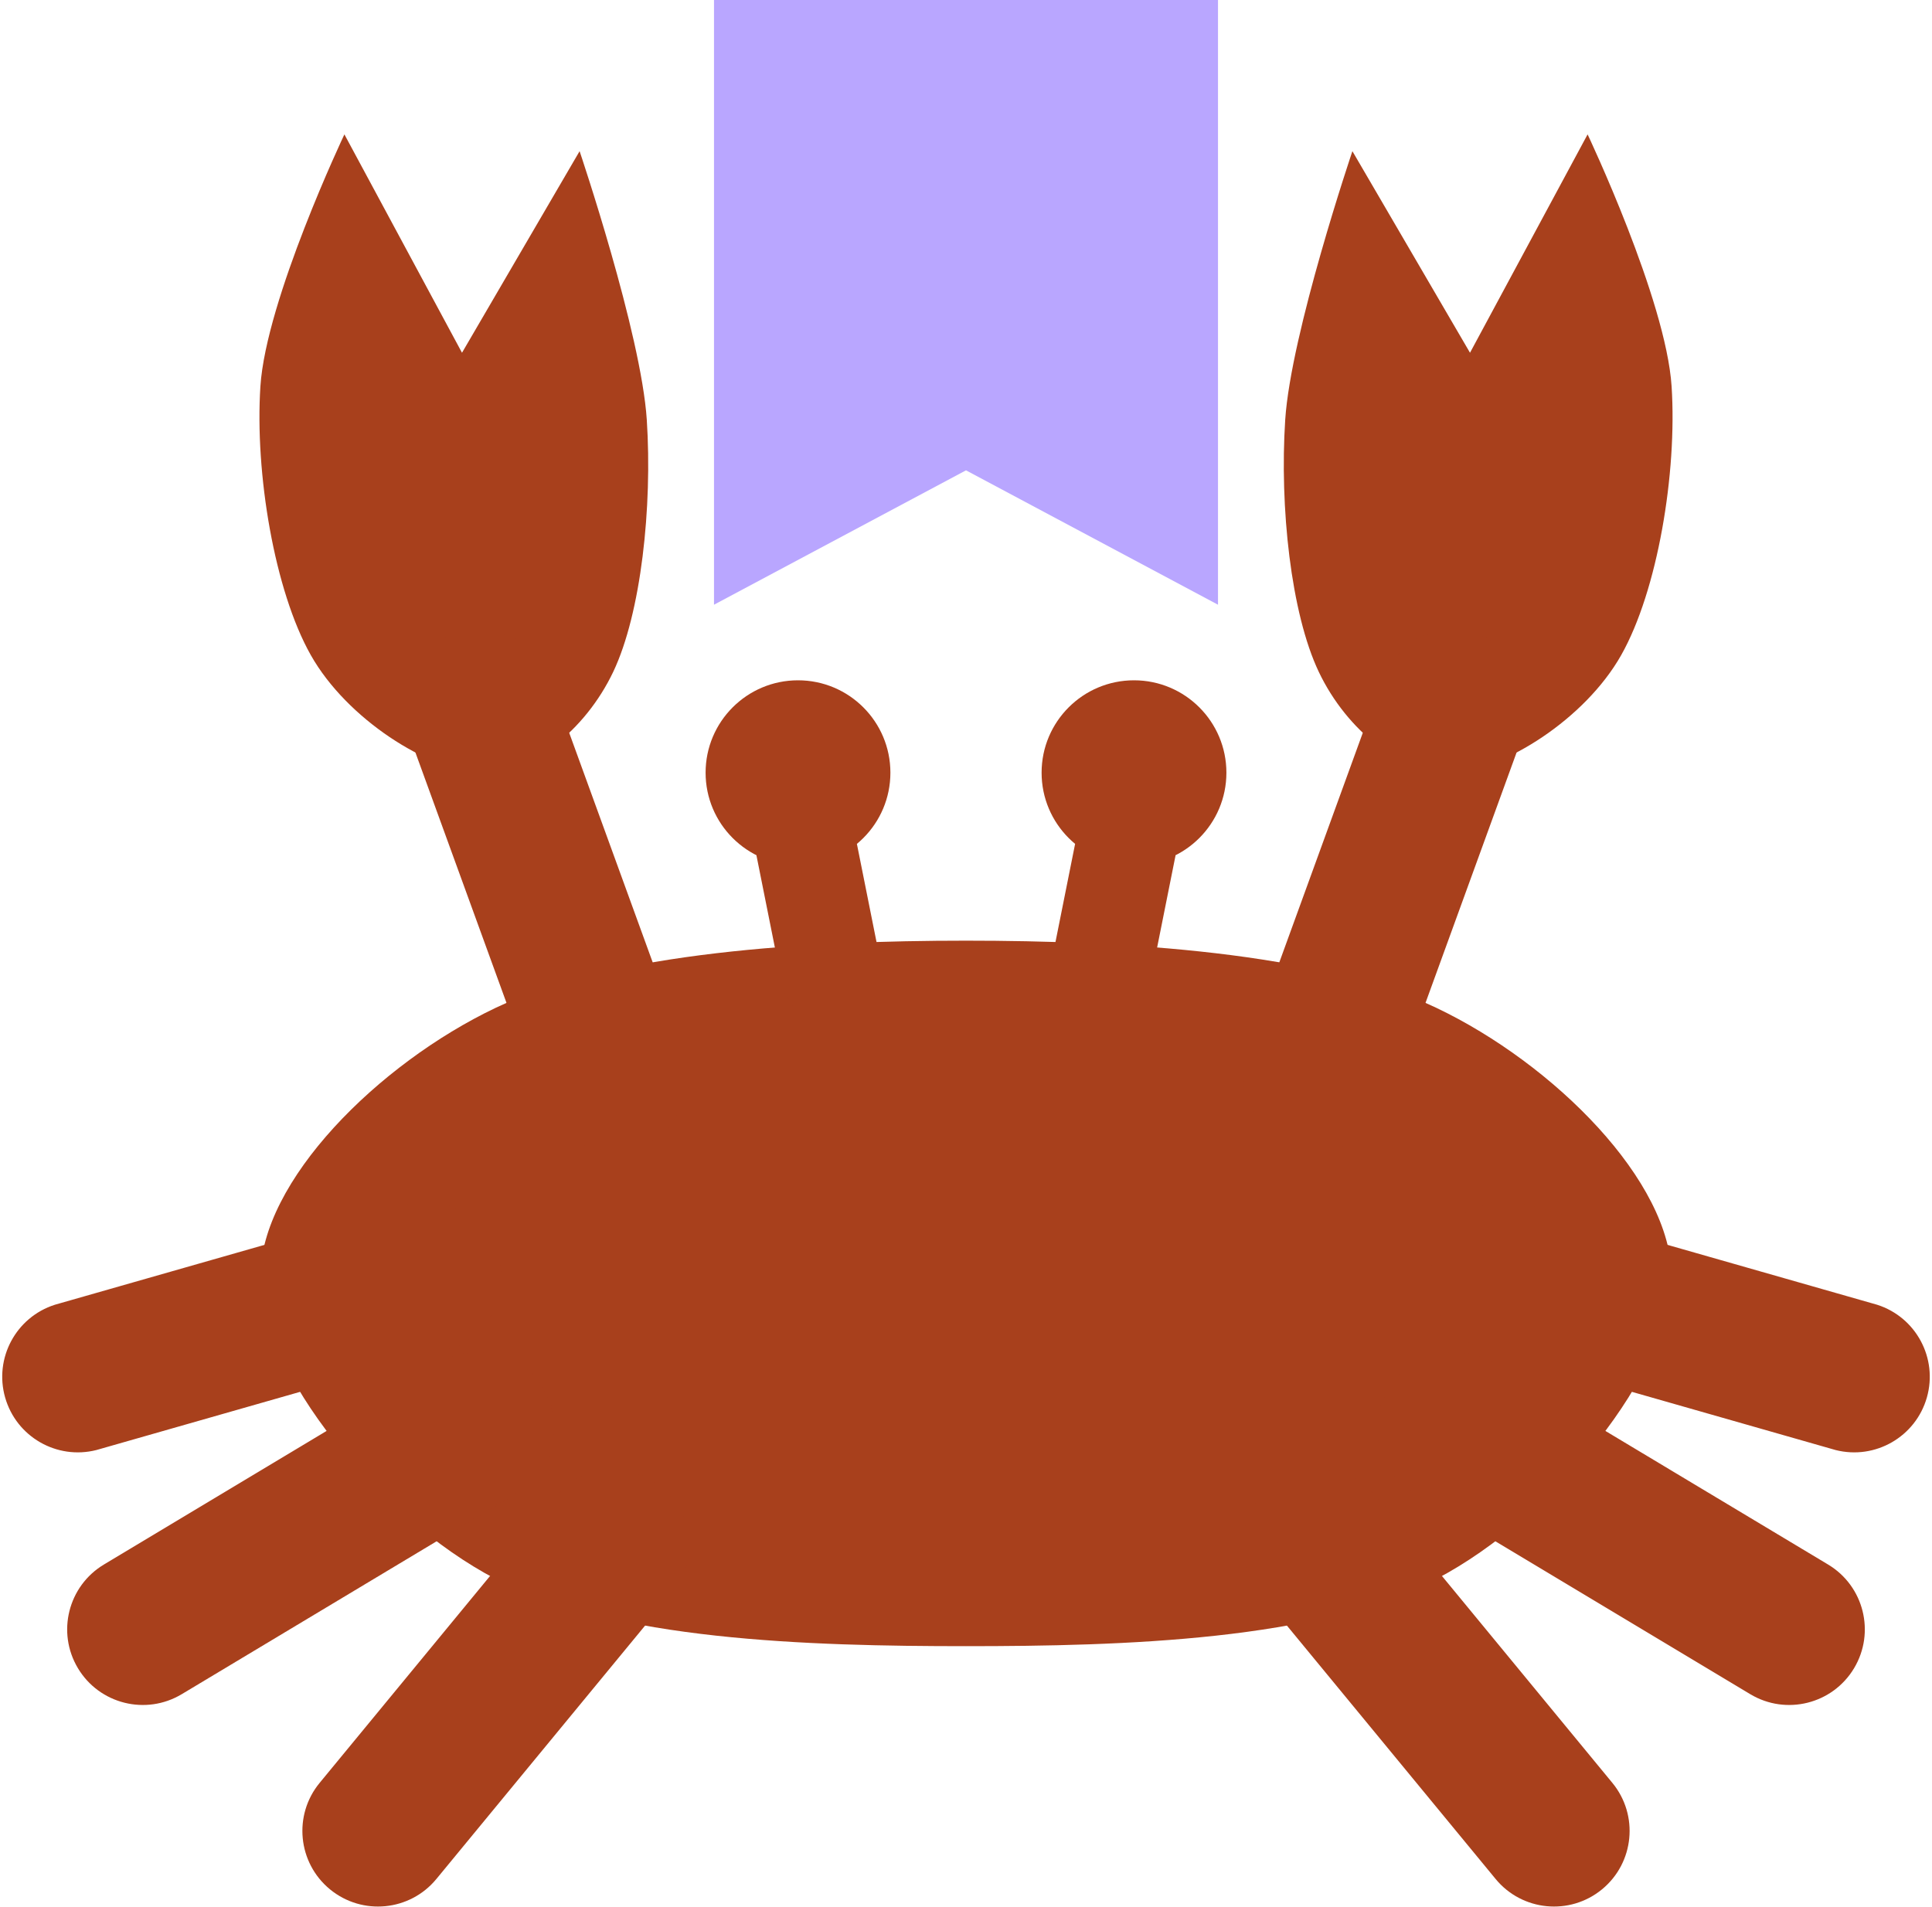
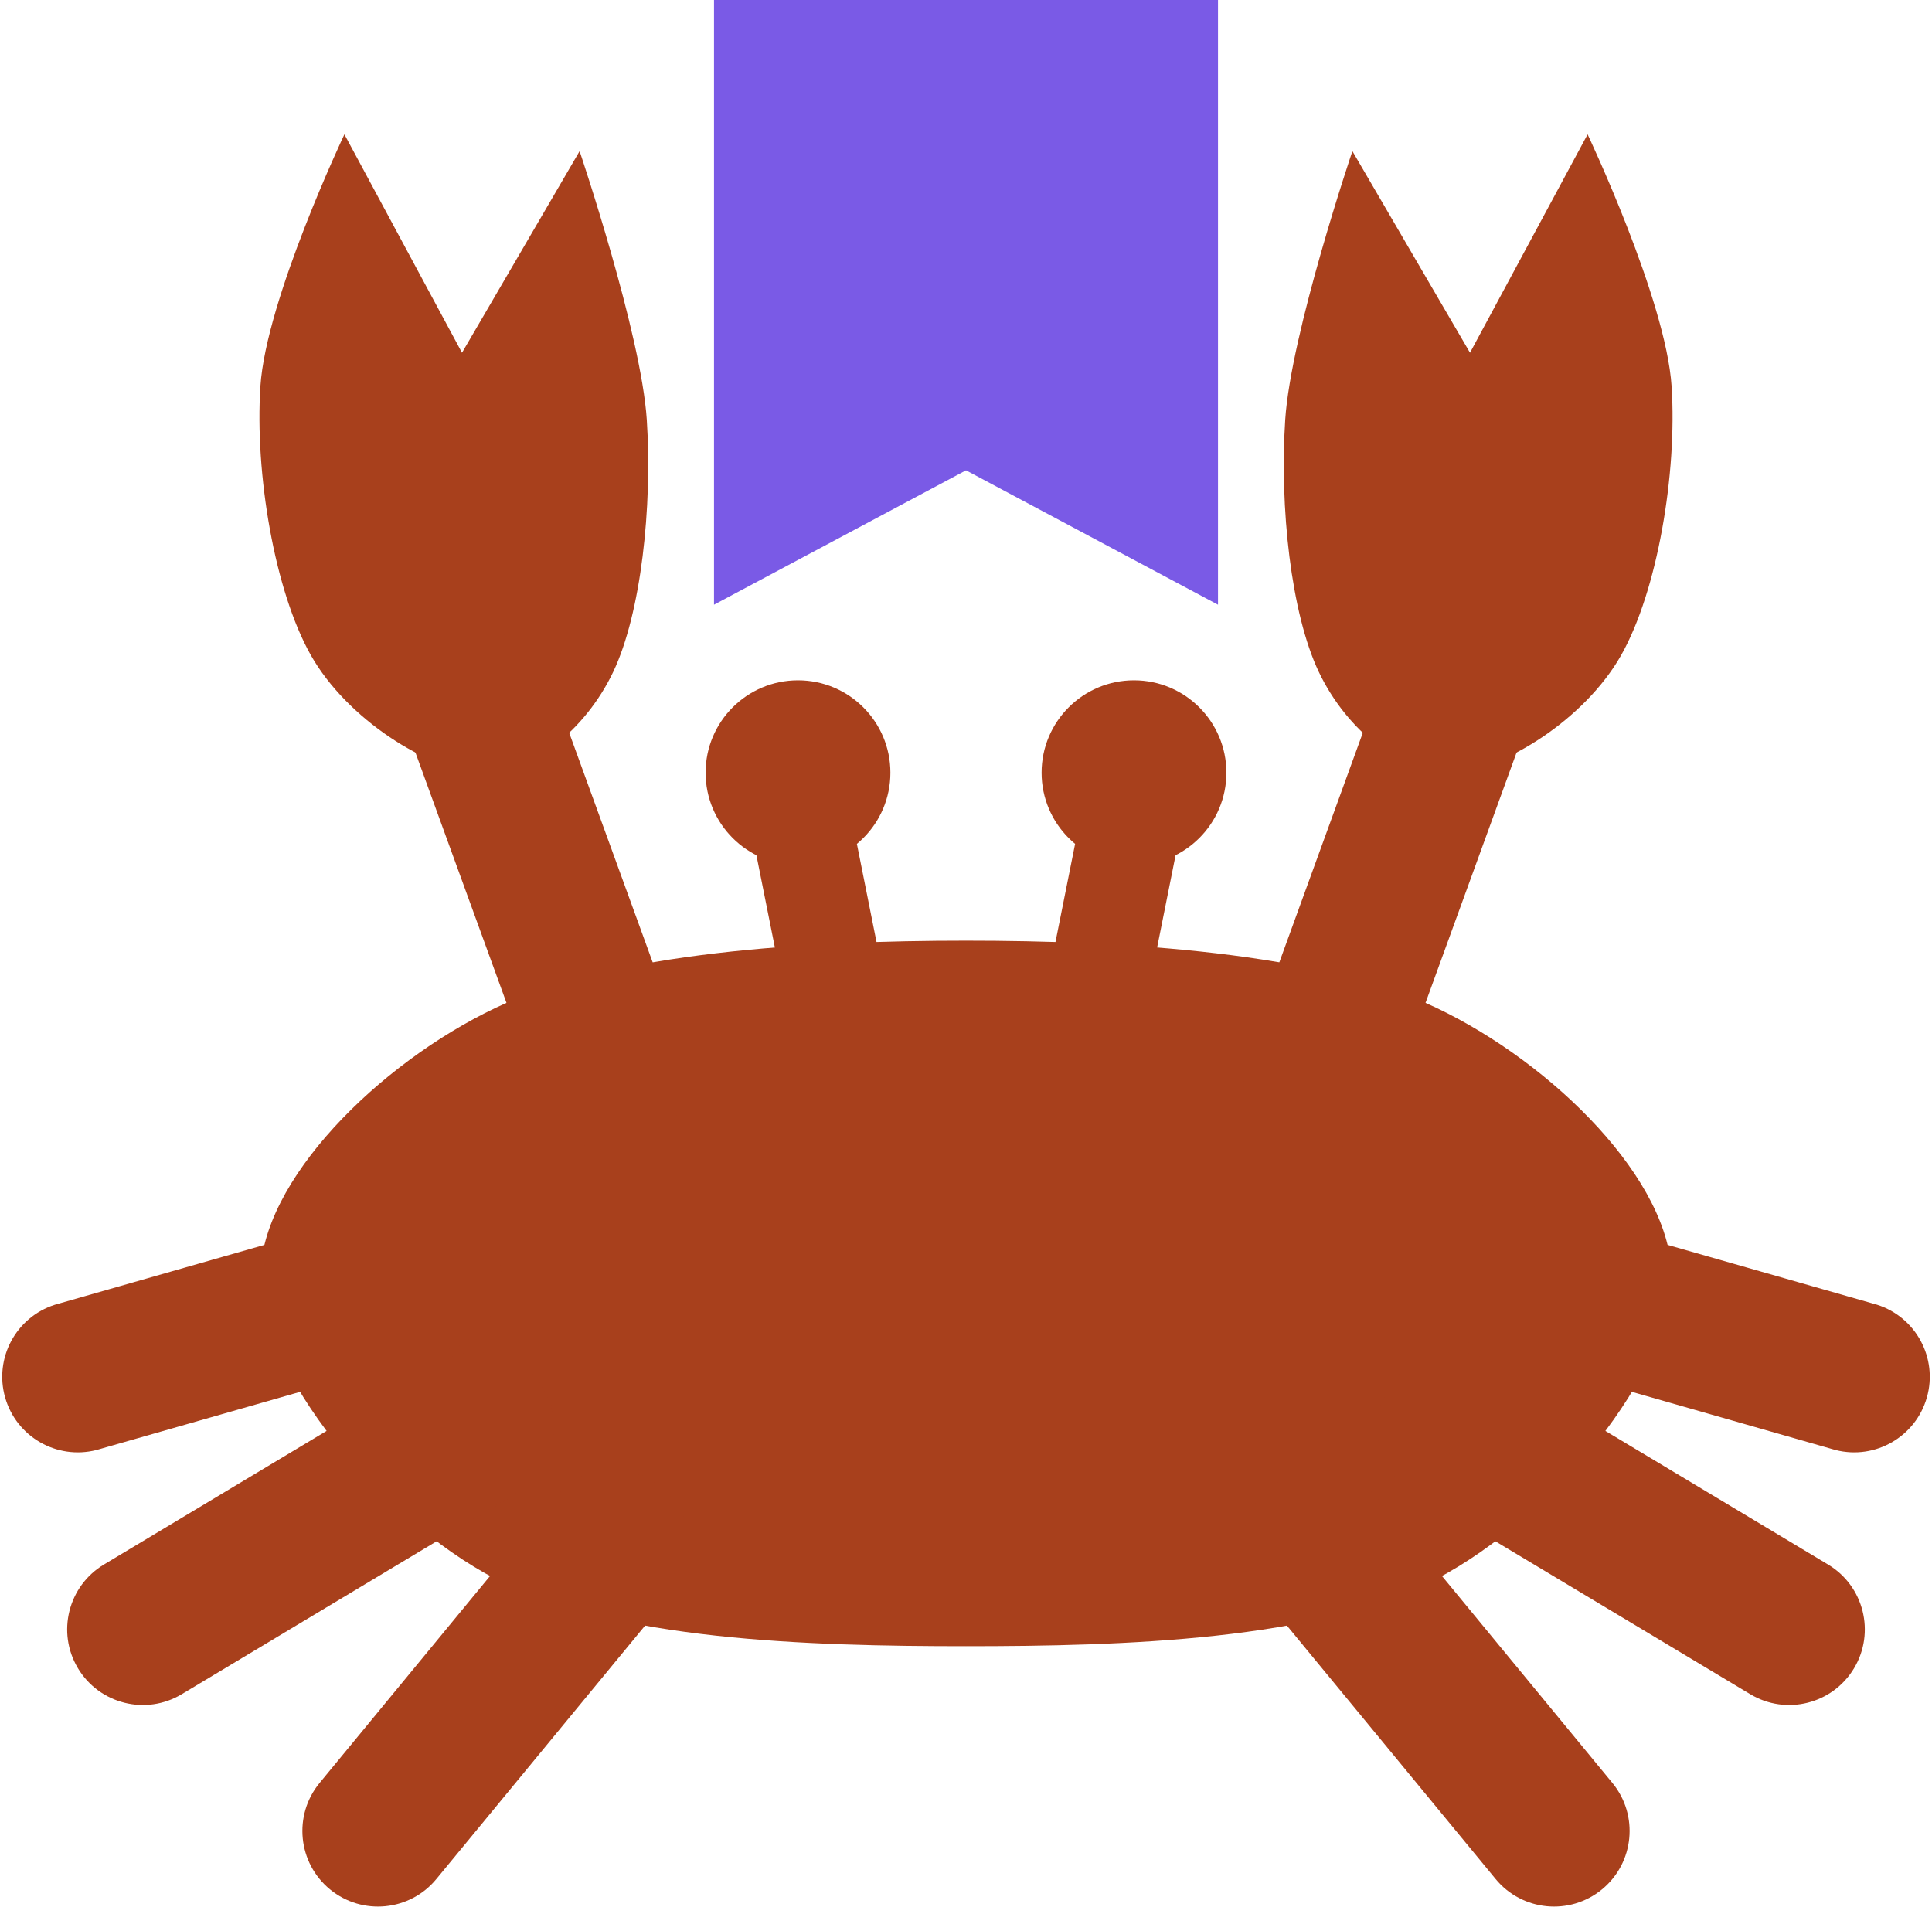
<svg xmlns="http://www.w3.org/2000/svg" viewBox="0 0 230 227" role="img" aria-label="Harbor">
  <g transform="translate(-13 -8)">
    <path d="M128 120C146.67 120 170 121.33 184 128C198 134.67 212 148.67 212 160C212 171.33 198 188.67 184 196C170 203.33 146.67 204 128 204C109.33 204 86 203.33 72 196C58 188.67 44 171.33 44 160C44 148.67 58 134.67 72 128C86 121.33 109.33 120 128 120Z" fill="#a8401c" />
    <path d="M70 100C64 99.67 54.33 93.67 50 86C45.67 78.33 43.33 64.33 44 54C44.67 43.67 54 24 54 24C54 24 68 50 68 50C68 50 82 26 82 26C82 26 89.33 47.67 90 58C90.67 68.33 89.33 81 86 88C82.67 95 76 100.33 70 100ZM186 100C192 99.67 201.67 93.67 206 86C210.33 78.33 212.67 64.33 212 54C211.33 43.67 202 24 202 24C202 24 188 50 188 50C188 50 174 26 174 26C174 26 166.67 47.67 166 58C165.33 68.33 166.67 81 170 88C173.33 95 180 100.33 186 100Z" fill="#a8401c" />
    <path d="M94.46 132.92L78.46 88.92A9 9 0 0 0 61.54 95.08L77.54 139.08A9 9 0 0 0 94.46 132.92ZM178.46 139.08L194.46 95.08A9 9 0 0 0 177.54 88.92L161.54 132.92A9 9 0 0 0 178.46 139.08Z" fill="#a8401c" />
    <path d="M61.53 151.35L19.53 163.35A9 9 0 0 0 24.47 180.65L66.47 168.65A9 9 0 0 0 61.53 151.35ZM189.53 168.65L231.53 180.65A9 9 0 0 0 236.47 163.35L194.47 151.35A9 9 0 0 0 189.53 168.65ZM65.37 170.28L25.37 194.28A9 9 0 0 0 34.63 209.72L74.63 185.72A9 9 0 0 0 65.37 170.28ZM181.37 185.72L221.37 209.72A9 9 0 0 0 230.63 194.28L190.63 170.28A9 9 0 0 0 181.37 185.72ZM79.05 186.28L51.05 220.28A9 9 0 0 0 64.95 231.72L92.95 197.72A9 9 0 0 0 79.05 186.28ZM163.05 197.72L191.05 231.72A9 9 0 0 0 204.95 220.28L176.95 186.28A9 9 0 0 0 163.05 197.72Z" fill="#a8401c" />
    <path d="M117.88 122.82L113.88 102.82A6 6 0 0 0 102.12 105.18L106.12 125.18A6 6 0 0 0 117.88 122.82ZM149.88 125.18L153.88 105.18A6 6 0 0 0 142.12 102.82L138.12 122.82A6 6 0 0 0 149.88 125.18ZM97 100a11 11 0 1 0 22 0a11 11 0 1 0 -22 0ZM137 100a11 11 0 1 0 22 0a11 11 0 1 0 -22 0Z" fill="#a8401c" />
-     <path d="M98 8L158 8L158 80L128 64L98 80Z" fill="#b9a6ff" />
+     <path d="M98 8L158 8L158 80L128 64L98 80Z" fill="#7a5ae6" />
  </g>
</svg>
